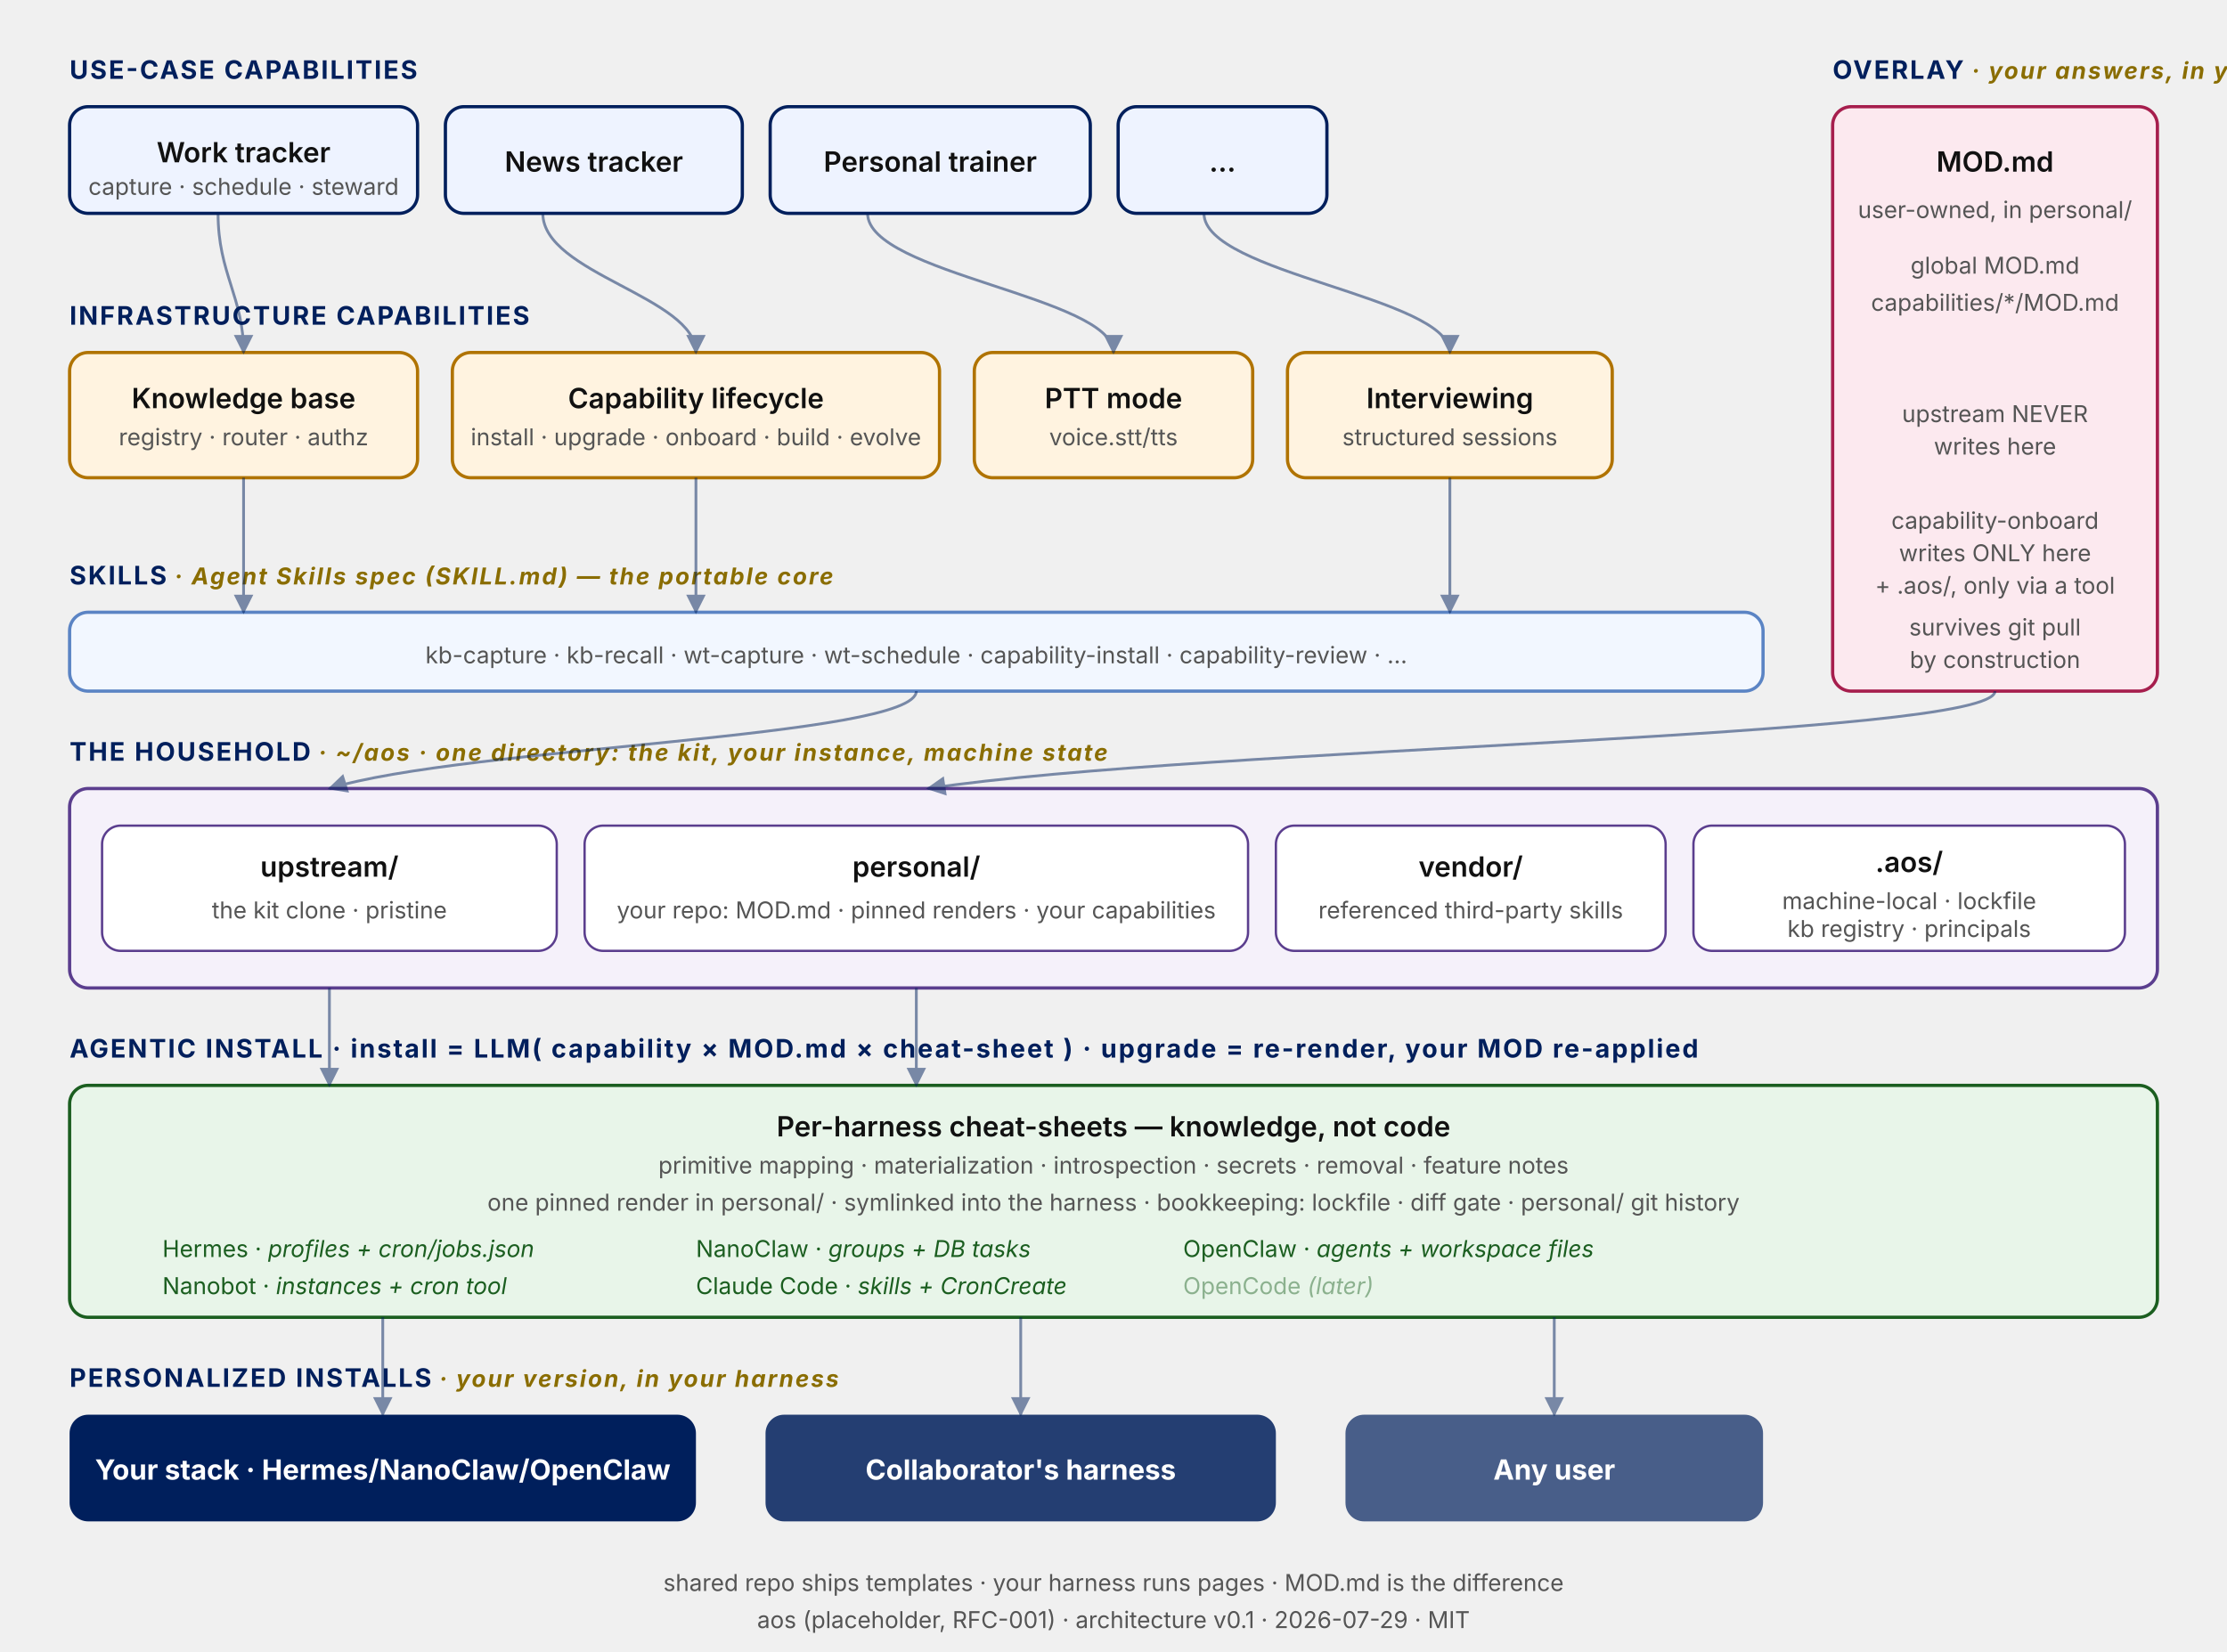
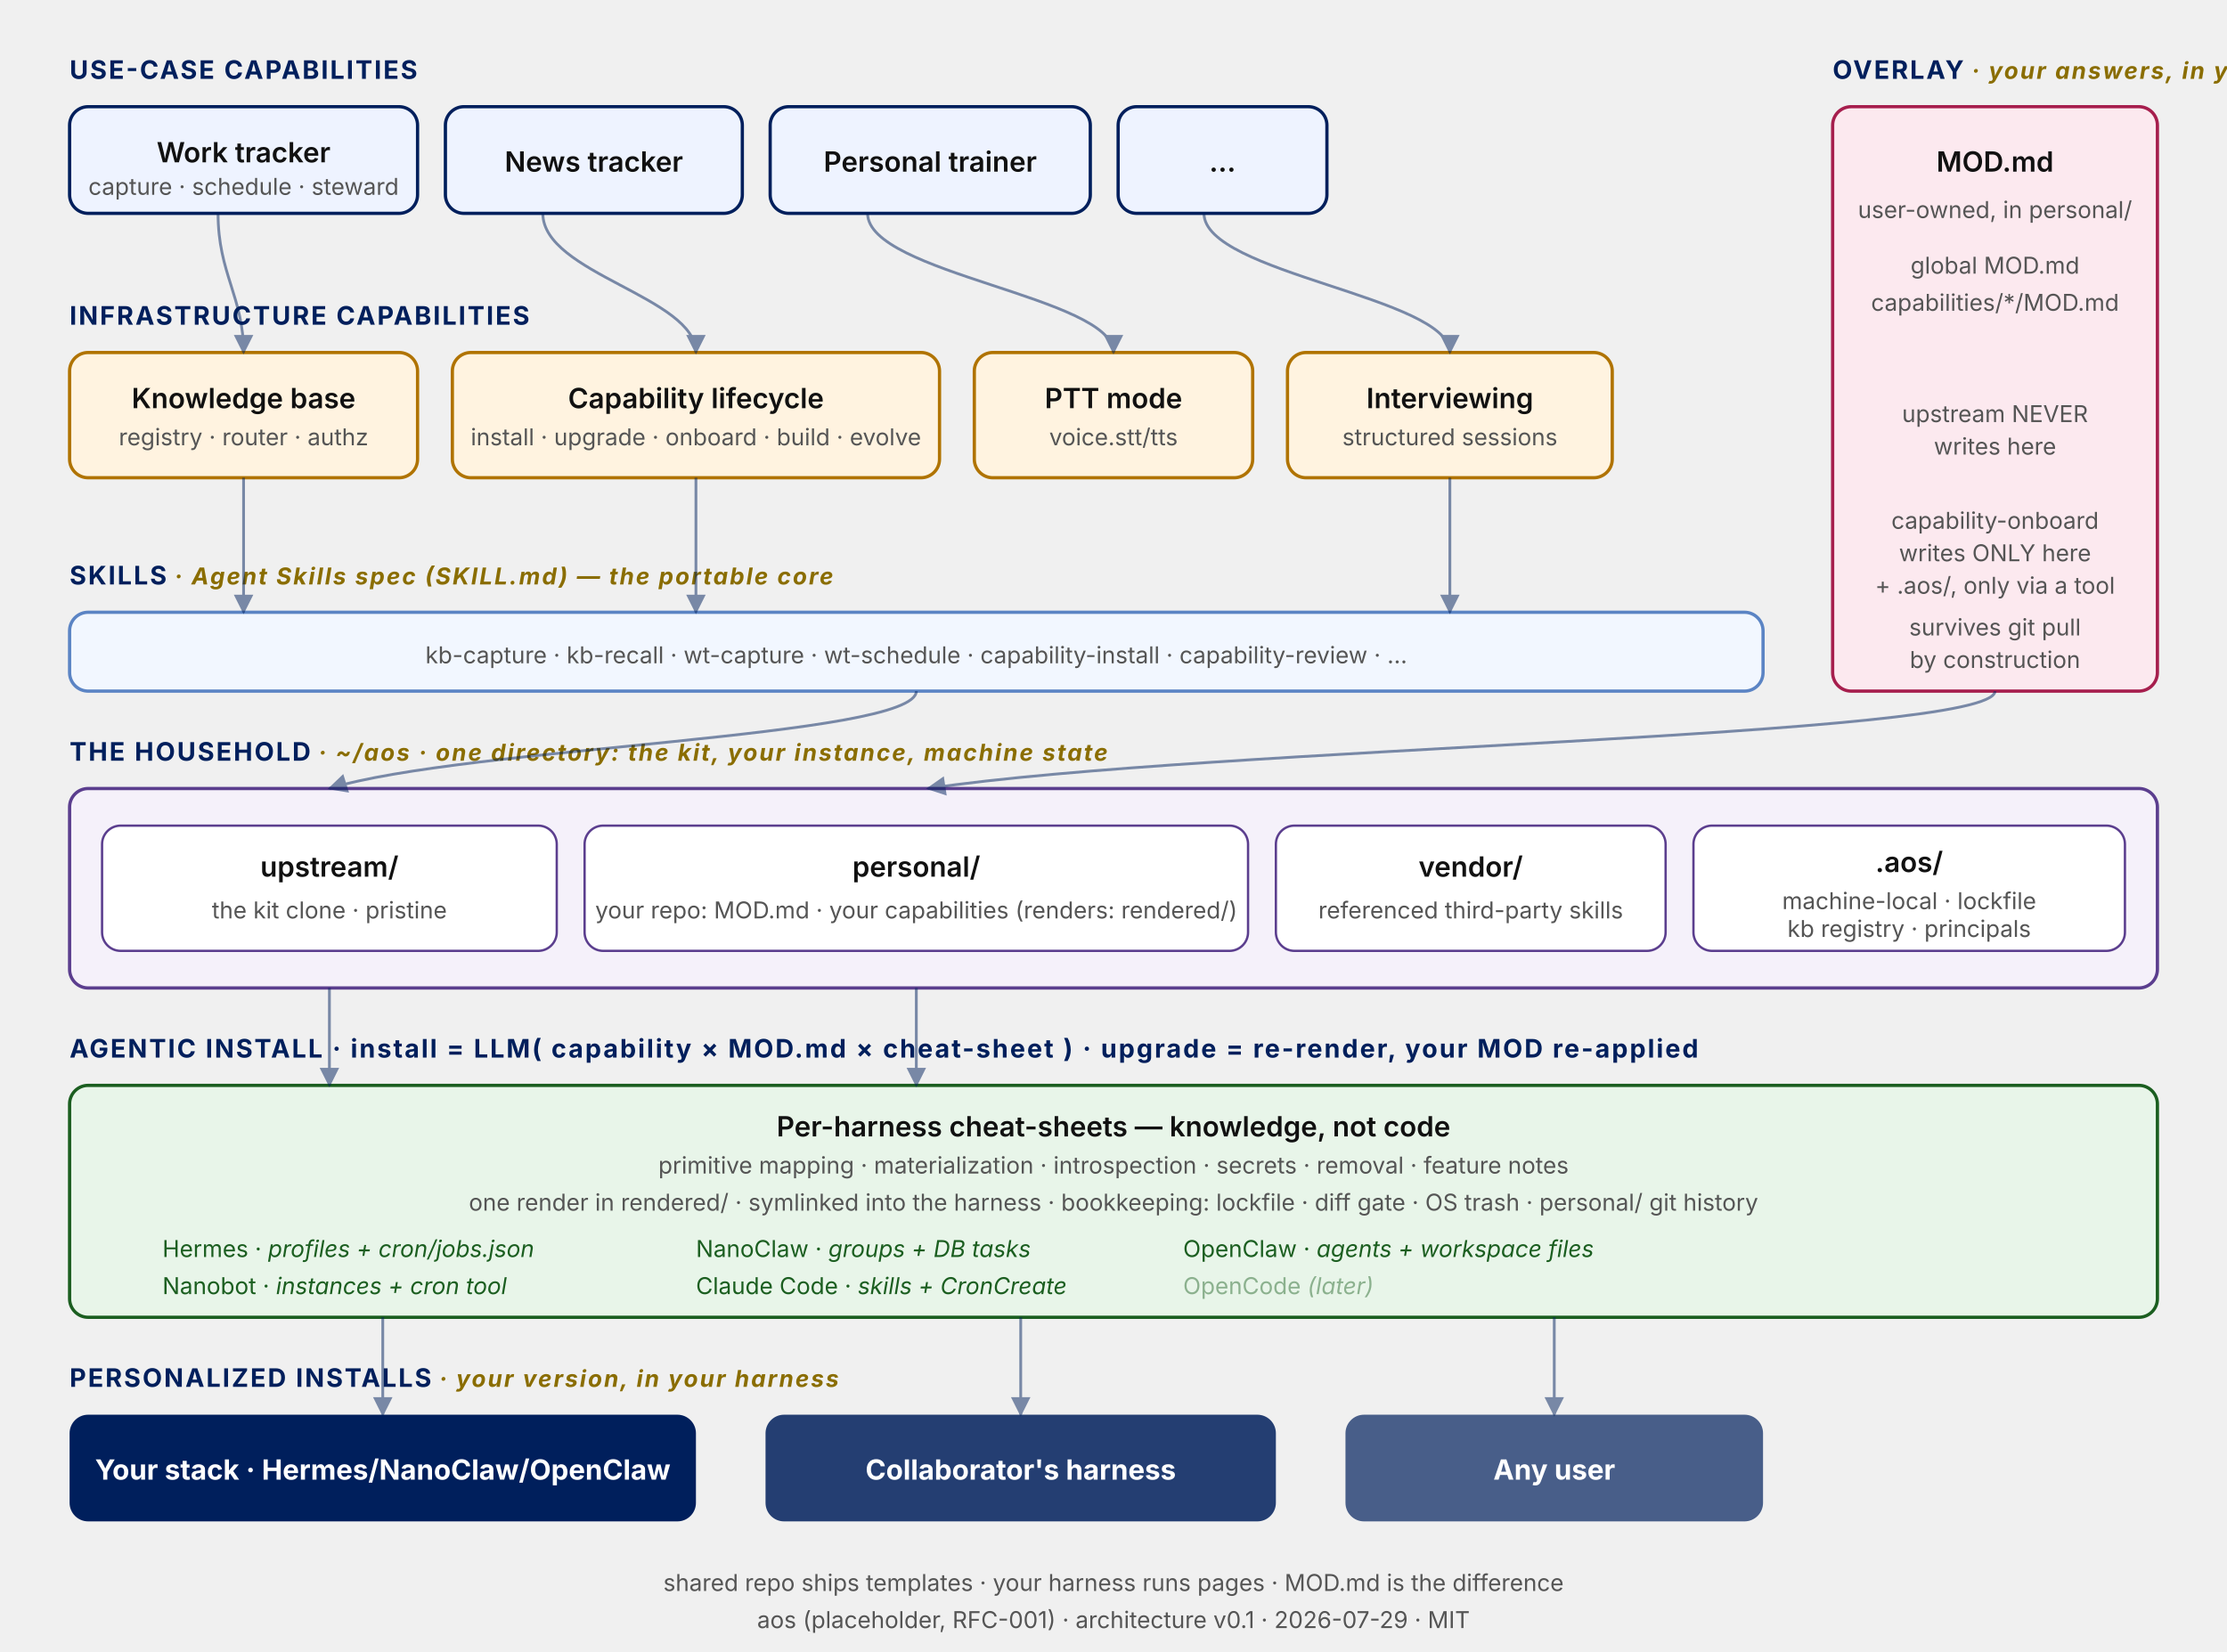
<svg xmlns="http://www.w3.org/2000/svg" viewBox="0 0 960 712" font-family="Inter, -apple-system, sans-serif">
  <defs>
    <marker id="arr" viewBox="0 0 10 10" refX="9" refY="5" markerWidth="7" markerHeight="7" orient="auto-start-reverse">
      <path d="M0,0 L10,5 L0,10 z" fill="#001F5C" />
    </marker>
    <style>
      .tier-label { font-size: 11px; font-weight: 700; fill: #001F5C; letter-spacing: 0.8px; }
      .atomic     { font-size: 10px; font-style: italic; fill: #8A6D00; }
      .box   { rx: 8; ry: 8; stroke-width: 1.4; }
      .atom  { fill: #F2F7FF; stroke: #5B84C4; }
      .mol   { fill: #FFF3E0; stroke: #B07300; }
      .org   { fill: #EEF3FF; stroke: #001F5C; }
      .mod   { fill: #FCE9EF; stroke: #A61E4D; }
      .home  { fill: #F5F1FA; stroke: #5B3E8E; }
      .cell  { fill: #FFFFFF; stroke: #5B3E8E; stroke-width: 1; }
      .adapt { fill: #E8F5E9; stroke: #1B5E20; }
      .page  { fill: #001F5C; }
      .box-t { font-size: 12px; fill: #111; text-anchor: middle; font-weight: 600; }
      .caption { font-size: 10px; fill: #555; text-anchor: middle; }
      .flow  { stroke: #001F5C; stroke-width: 1.2; fill: none; opacity: 0.5; }
      .side  { font-size: 10px; fill: #1B5E20; }
    </style>
  </defs>
  <text class="tier-label" x="30" y="34">USE-CASE CAPABILITIES <tspan class="atomic" />
  </text>
  <g>
    <rect class="box org" x="30" y="46" width="150" height="46" />
    <text class="box-t" x="105" y="70">Work tracker</text>
    <text class="caption" x="105" y="84">capture · schedule · steward</text>
    <rect class="box org" x="192" y="46" width="128" height="46" />
    <text class="box-t" x="256" y="74">News tracker</text>
    <rect class="box org" x="332" y="46" width="138" height="46" />
    <text class="box-t" x="401" y="74">Personal trainer</text>
    <rect class="box org" x="482" y="46" width="90" height="46" />
    <text class="box-t" x="527" y="74">…</text>
  </g>
  <text class="tier-label" x="30" y="140">INFRASTRUCTURE CAPABILITIES <tspan class="atomic" />
  </text>
  <g>
    <rect class="box mol" x="30" y="152" width="150" height="54" />
    <text class="box-t" x="105" y="176">Knowledge base</text>
    <text class="caption" x="105" y="192">registry · router · authz</text>
    <rect class="box mol" x="195" y="152" width="210" height="54" />
    <text class="box-t" x="300" y="176">Capability lifecycle</text>
    <text class="caption" x="300" y="192">install · upgrade · onboard · build · evolve</text>
    <rect class="box mol" x="420" y="152" width="120" height="54" />
    <text class="box-t" x="480" y="176">PTT mode</text>
    <text class="caption" x="480" y="192">voice.stt/tts</text>
    <rect class="box mol" x="555" y="152" width="140" height="54" />
    <text class="box-t" x="625" y="176">Interviewing</text>
    <text class="caption" x="625" y="192">structured sessions</text>
  </g>
  <text class="tier-label" x="30" y="252">SKILLS <tspan class="atomic">· Agent Skills spec (SKILL.md) — the portable core</tspan>
  </text>
  <rect class="box atom" x="30" y="264" width="730" height="34" />
  <text class="caption" x="395" y="286">kb-capture · kb-recall · wt-capture · wt-schedule · capability-install · capability-review · …</text>
  <g>
    <text class="tier-label" x="790" y="34">OVERLAY <tspan class="atomic">· your answers, in your own repo</tspan>
    </text>
    <rect class="box mod" x="790" y="46" width="140" height="252" />
    <text class="box-t" x="860" y="74">MOD.md</text>
    <text class="caption" x="860" y="94">user-owned, in personal/</text>
    <text class="caption" x="860" y="118">global MOD.md</text>
    <text class="caption" x="860" y="134">capabilities/*/MOD.md</text>
    <text class="caption" x="860" y="182">upstream NEVER</text>
    <text class="caption" x="860" y="196">writes here</text>
    <text class="caption" x="860" y="228">capability-onboard</text>
    <text class="caption" x="860" y="242">writes ONLY here</text>
    <text class="caption" x="860" y="256">+ .aos/, only via a tool</text>
    <text class="caption" x="860" y="274">survives git pull</text>
    <text class="caption" x="860" y="288">by construction</text>
  </g>
  <text class="tier-label" x="30" y="328">THE HOUSEHOLD <tspan class="atomic">· ~/aos · one directory: the kit, your instance, machine state</tspan>
  </text>
  <rect class="box home" x="30" y="340" width="900" height="86" />
  <g>
    <rect class="box cell" x="44" y="356" width="196" height="54" />
    <text class="box-t" x="142" y="378">upstream/</text>
    <text class="caption" x="142" y="396">the kit clone · pristine</text>
    <rect class="box cell" x="252" y="356" width="286" height="54" />
    <text class="box-t" x="395" y="378">personal/</text>
-     <text class="caption" x="395" y="396">your repo: MOD.md · pinned renders · your capabilities</text>
+     <text class="caption" x="395" y="396">your repo: MOD.md · your capabilities (renders: rendered/)</text>
    <rect class="box cell" x="550" y="356" width="168" height="54" />
    <text class="box-t" x="634" y="378">vendor/</text>
    <text class="caption" x="634" y="396">referenced third-party skills</text>
    <rect class="box cell" x="730" y="356" width="186" height="54" />
    <text class="box-t" x="823" y="376">.aos/</text>
    <text class="caption" x="823" y="392">machine-local · lockfile</text>
    <text class="caption" x="823" y="404">kb registry · principals</text>
  </g>
  <text class="tier-label" x="30" y="456">AGENTIC INSTALL · install = LLM( capability × MOD.md × cheat-sheet ) · upgrade = re-render, your MOD re-applied</text>
  <rect class="box adapt" x="30" y="468" width="900" height="100" />
  <text class="box-t" x="480" y="490" font-size="13">Per-harness cheat-sheets — knowledge, not code</text>
  <text class="caption" x="480" y="506">primitive mapping · materialization · introspection · secrets · removal · feature notes</text>
-   <text class="caption" x="480" y="522">one pinned render in personal/ · symlinked into the harness · bookkeeping: lockfile · diff gate · personal/ git history</text>
+   <text class="caption" x="480" y="522">one render in rendered/ · symlinked into the harness · bookkeeping: lockfile · diff gate · OS trash · personal/ git history</text>
  <g transform="translate(70, 530)">
    <text class="side" x="0" y="12">Hermes · <tspan font-style="italic">profiles + cron/jobs.json</tspan>
    </text>
    <text class="side" x="230" y="12">NanoClaw · <tspan font-style="italic">groups + DB tasks</tspan>
    </text>
    <text class="side" x="440" y="12">OpenClaw · <tspan font-style="italic">agents + workspace files</tspan>
    </text>
    <text class="side" x="0" y="28">Nanobot · <tspan font-style="italic">instances + cron tool</tspan>
    </text>
    <text class="side" x="230" y="28">Claude Code · <tspan font-style="italic">skills + CronCreate</tspan>
    </text>
    <text class="side" x="440" y="28" opacity="0.45">OpenCode <tspan font-style="italic">(later)</tspan>
    </text>
  </g>
  <text class="tier-label" x="30" y="598">PERSONALIZED INSTALLS <tspan class="atomic">· your version, in your harness</tspan>
  </text>
  <g>
    <rect class="box page" x="30" y="610" width="270" height="46" rx="23" />
    <text x="165" y="638" font-size="12" fill="white" text-anchor="middle" font-weight="700">Your stack · Hermes/NanoClaw/OpenClaw</text>
    <rect class="box page" x="330" y="610" width="220" height="46" rx="23" opacity="0.85" />
    <text x="440" y="638" font-size="12" fill="white" text-anchor="middle" font-weight="700">Collaborator's harness</text>
    <rect class="box page" x="580" y="610" width="180" height="46" rx="23" opacity="0.7" />
    <text x="670" y="638" font-size="12" fill="white" text-anchor="middle" font-weight="700">Any user</text>
  </g>
  <path class="flow" d="M94 92 C 94 118, 105 128, 105 152" marker-end="url(#arr)" />
  <path class="flow" d="M234 92 C 234 118, 300 128, 300 152" marker-end="url(#arr)" />
  <path class="flow" d="M374 92 C 374 118, 480 128, 480 152" marker-end="url(#arr)" />
  <path class="flow" d="M519 92 C 519 118, 625 128, 625 152" marker-end="url(#arr)" />
  <path class="flow" d="M105 206 L 105 264" marker-end="url(#arr)" />
  <path class="flow" d="M300 206 L 300 264" marker-end="url(#arr)" />
  <path class="flow" d="M625 206 L 625 264" marker-end="url(#arr)" />
  <path class="flow" d="M395 298 C 395 318, 200 322, 142 340" marker-end="url(#arr)" />
  <path class="flow" d="M860 298 C 860 318, 520 322, 400 340" marker-end="url(#arr)" />
  <path class="flow" d="M142 426 L 142 468" marker-end="url(#arr)" />
  <path class="flow" d="M395 426 L 395 468" marker-end="url(#arr)" />
  <path class="flow" d="M165 568 L 165 610" marker-end="url(#arr)" />
  <path class="flow" d="M440 568 L 440 610" marker-end="url(#arr)" />
  <path class="flow" d="M670 568 L 670 610" marker-end="url(#arr)" />
  <text x="480" y="686" class="caption">shared repo ships templates · your harness runs pages · MOD.md is the difference</text>
  <text x="480" y="702" class="caption">aos (placeholder, RFC-001) · architecture v0.1 · 2026-07-29 · MIT</text>
</svg>
